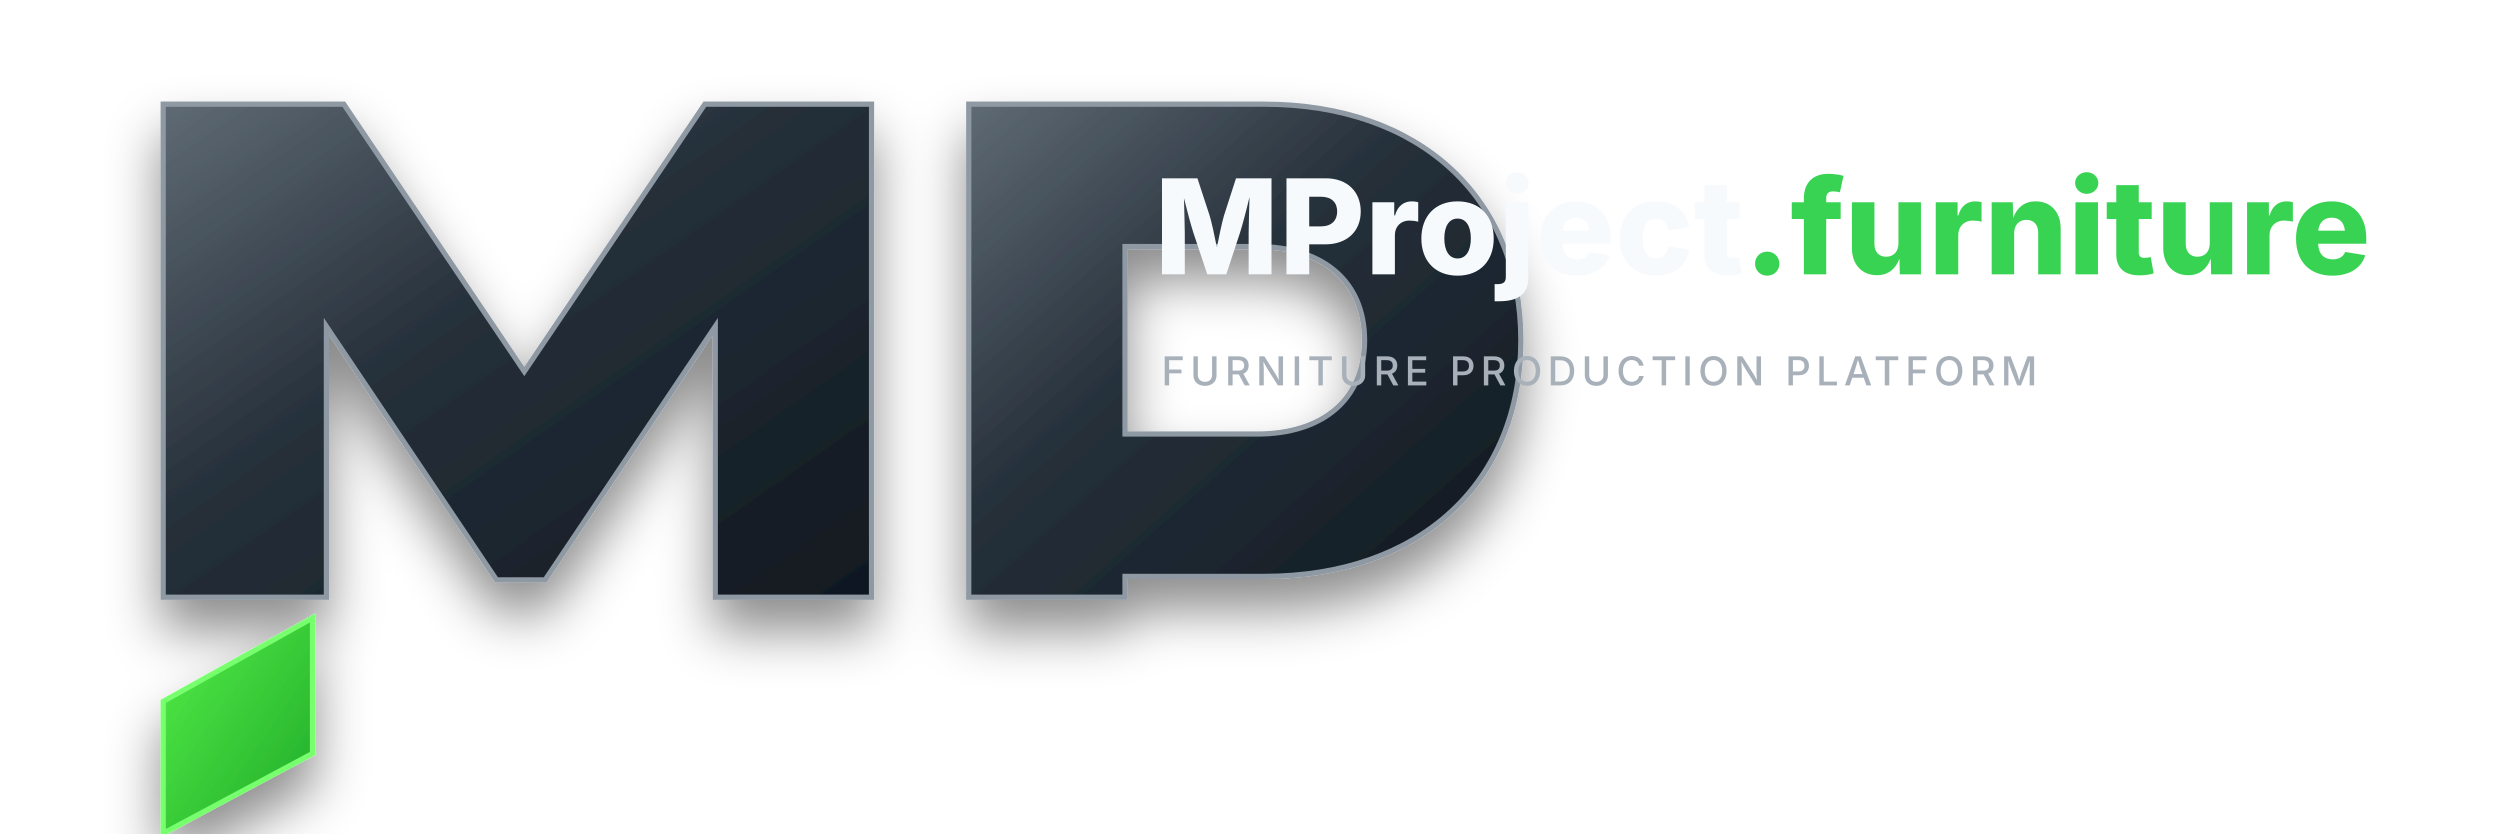
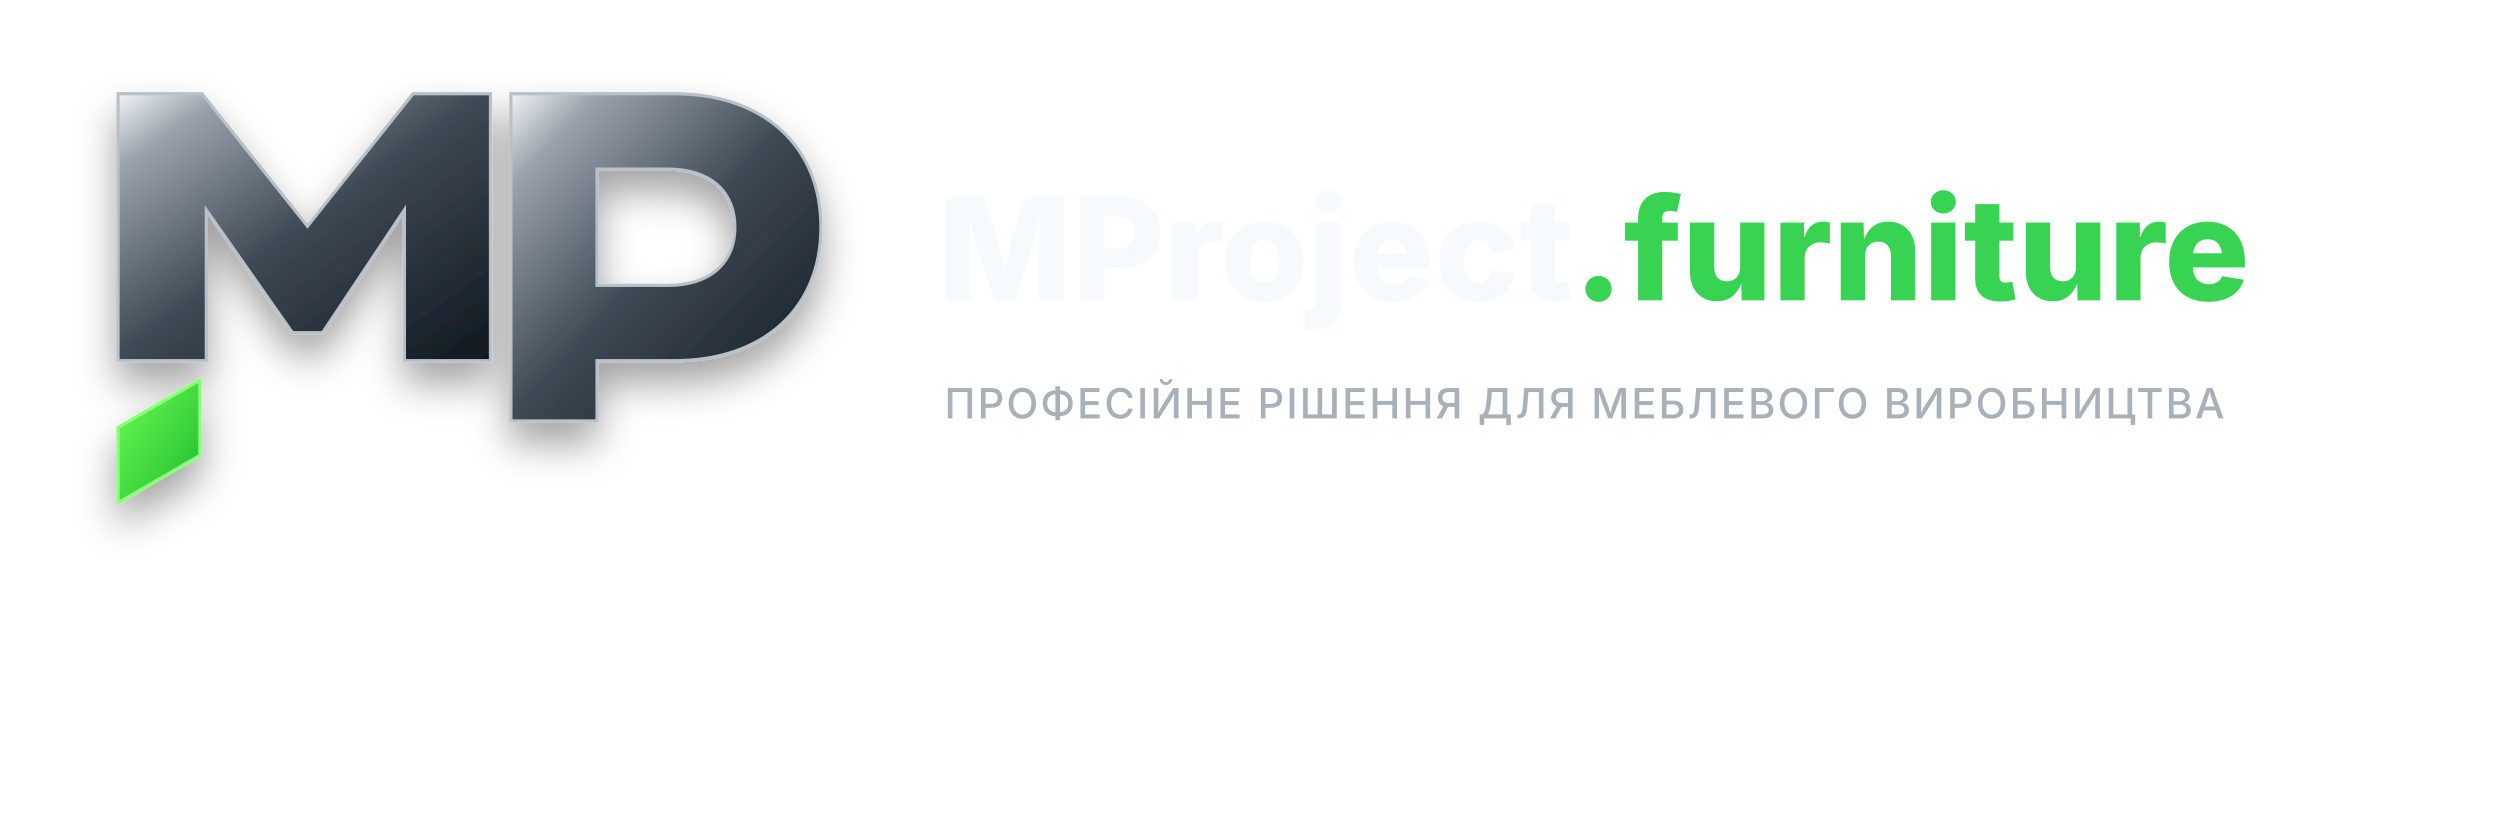
<svg xmlns="http://www.w3.org/2000/svg" width="1440" height="480" viewBox="0 0 1440 480" role="img" aria-labelledby="title desc">
  <defs>
-     <linearGradient id="mp-face" x1="0" x2="1" y1="0" y2="1">
-       <stop offset="0" stop-color="#5f6a74" />
-       <stop offset="0.42" stop-color="#26303a" />
+     <linearGradient id="metal" x1="0" x2="1" y1="0" y2="1">
+       <stop offset="0" stop-color="#f1f4f6" />
+       <stop offset="0.14" stop-color="#9aa3ad" />
+       <stop offset="0.5" stop-color="#3d4852" />
      <stop offset="1" stop-color="#101820" />
    </linearGradient>
-     <linearGradient id="green-face" x1="0" x2="1" y1="0" y2="1">
-       <stop offset="0" stop-color="#54ee49" />
-       <stop offset="1" stop-color="#1faa28" />
+     <linearGradient id="green" x1="0" x2="1" y1="0" y2="1">
+       <stop offset="0" stop-color="#6cff4f" />
+       <stop offset="1" stop-color="#1fb832" />
    </linearGradient>
-     <filter id="symbol-shadow" x="-20%" y="-20%" width="140%" height="150%">
-       <feDropShadow dx="0" dy="18" stdDeviation="15" flood-color="#000000" flood-opacity="0.45" />
+     <filter id="shadow" x="-20%" y="-22%" width="140%" height="152%">
+       <feDropShadow dx="0" dy="20" stdDeviation="18" flood-color="#000000" flood-opacity="0.36" />
    </filter>
  </defs>
-   <g transform="translate(86 60)" filter="url(#symbol-shadow)">
-     <path d="M8 284V0h104l104 154L320 0h96v284h-90V128L228 274h-28L102 128v156z" fill="url(#mp-face)" stroke="#8e99a3" stroke-width="3" />
-     <path d="M472 284V0h170c90 0 148 54 148 136s-58 136-148 136h-80v12zm90-94h76c38 0 62-20 62-54s-24-54-62-54h-76z" fill="url(#mp-face)" stroke="#8e99a3" stroke-width="3" />
-     <path d="M8 344l86-48v78L8 420z" fill="url(#green-face)" stroke="#77ff6e" stroke-width="3" />
+   <g transform="translate(68 54) scale(.62)" filter="url(#shadow)">
+     <path d="M0 248V0h78l98 123L274 0h72v248h-80V108l-76 114h-28L82 108v140z" fill="url(#metal)" stroke="#b8c0c8" stroke-width="3" />
+     <path d="M365 304V0h152c82 0 136 48 136 124s-54 124-136 124h-72v56zm80-126h66c38 0 62-20 62-54s-24-54-62-54h-66z" fill="url(#metal)" stroke="#b8c0c8" stroke-width="3" />
+     <path d="M0 310l76-44v70L0 380z" fill="url(#green)" stroke="#88ff76" stroke-width="3" />
  </g>
-   <g transform="translate(665 158)">
-     <text x="0" y="0" fill="#f7fafc" font-family="Inter, Segoe UI, Arial, sans-serif" font-size="76" font-weight="800" letter-spacing="0">MProject<tspan fill="#39d353">.furniture</tspan>
+   <g transform="translate(540 173)">
+     <text x="0" y="0" fill="#f7fafc" font-family="Inter, Segoe UI, Arial, sans-serif" font-size="82" font-weight="800">MProject<tspan fill="#39d353">.furniture</tspan>
    </text>
-     <text x="4" y="64" fill="#a8b1ba" font-family="Inter, Segoe UI, Arial, sans-serif" font-size="23" font-weight="500" letter-spacing="3">FURNITURE PRODUCTION PLATFORM</text>
+     <text x="4" y="68" fill="#a8b1ba" font-family="Inter, Segoe UI, Arial, sans-serif" font-size="24" font-weight="500" letter-spacing="1.2">ПРОФЕСІЙНЕ РІШЕННЯ ДЛЯ МЕБЛЕВОГО ВИРОБНИЦТВА</text>
  </g>
</svg>
